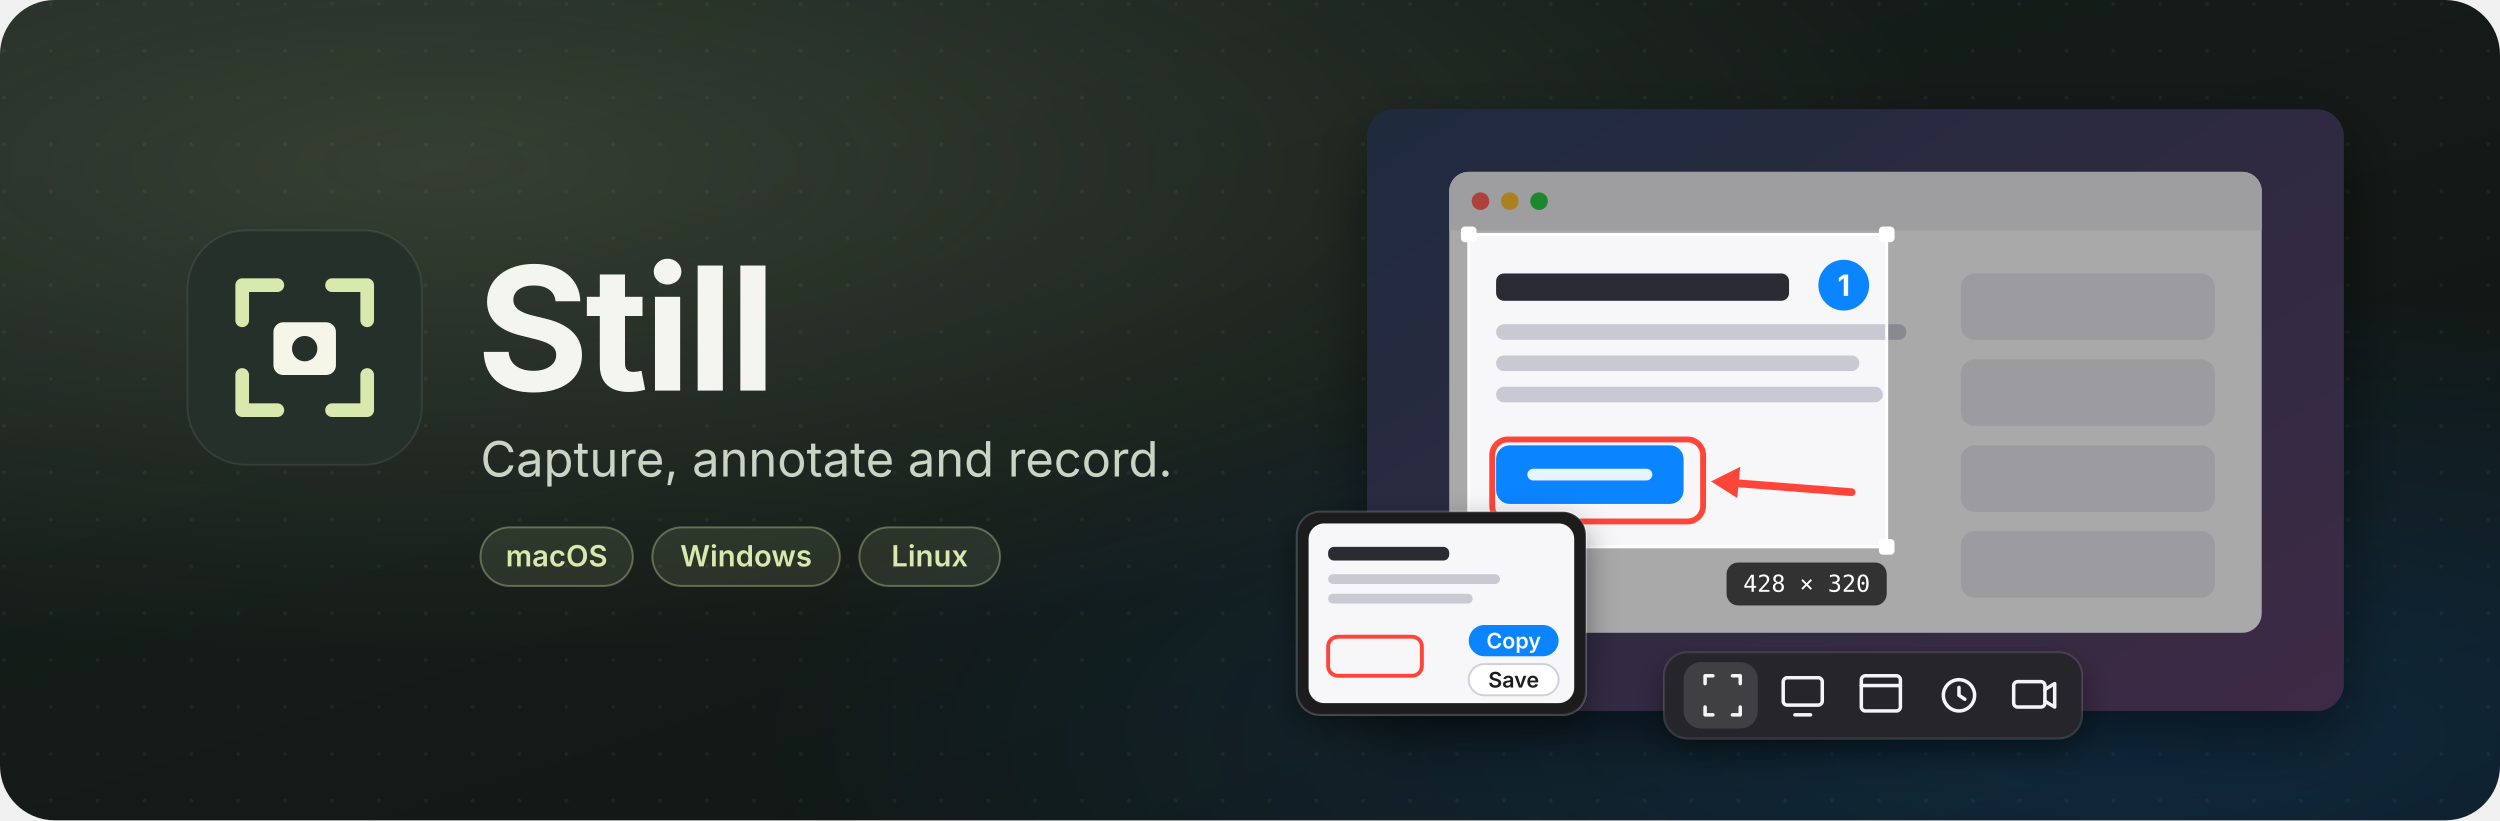
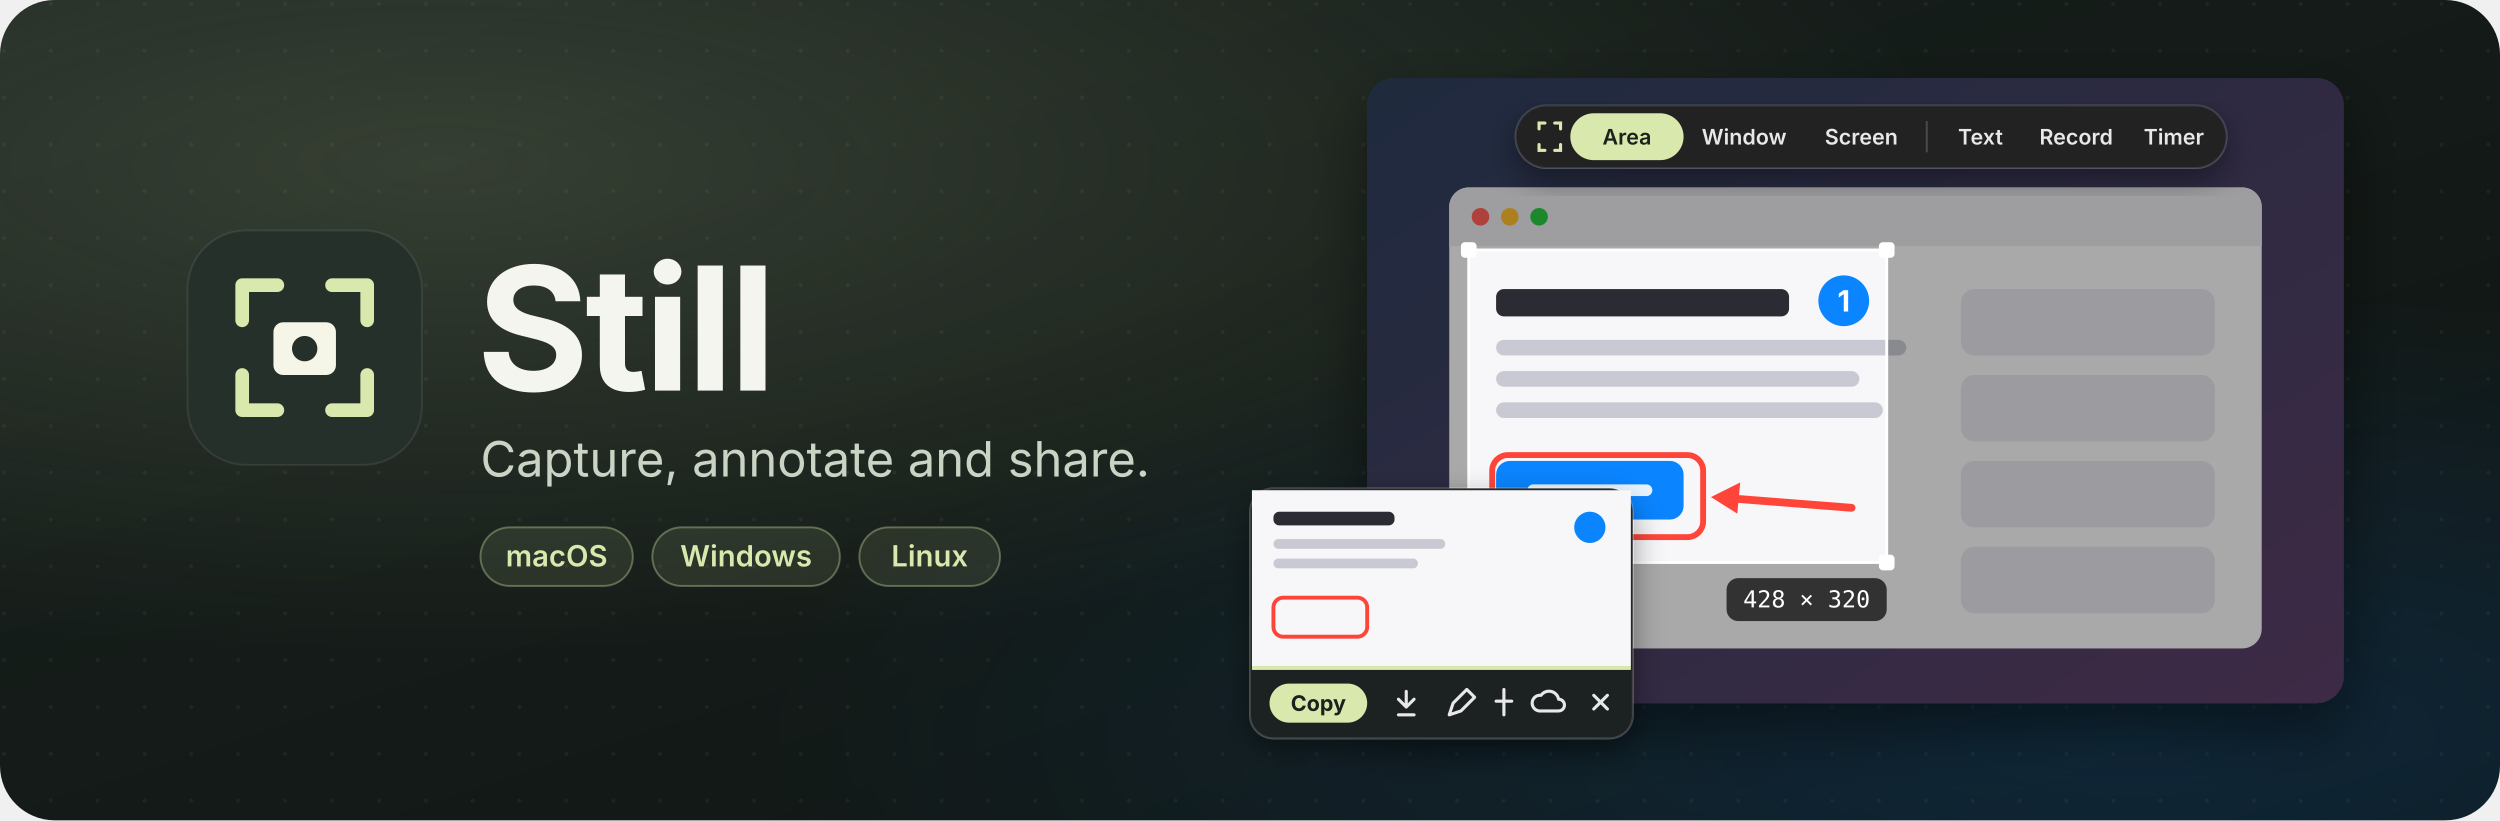
<svg xmlns="http://www.w3.org/2000/svg" width="1280" height="420" viewBox="0 0 1280 420">
  <defs>
    <linearGradient id="bg" x1="0" y1="0" x2="1" y2="1">
      <stop offset="0" stop-color="#18211d" />
      <stop offset="1" stop-color="#0f1412" />
    </linearGradient>
    <radialGradient id="glow" cx="0.18" cy="0.2" r="0.6">
      <stop offset="0" stop-color="#d9e8ad" stop-opacity="0.16" />
      <stop offset="1" stop-color="#d9e8ad" stop-opacity="0" />
    </radialGradient>
    <radialGradient id="glow2" cx="0.85" cy="0.9" r="0.55">
-       <stop offset="0" stop-color="#0a84ff" stop-opacity="0.18" />
+       <stop offset="0" stop-color="#0a84ff" stop-opacity="0.16" />
      <stop offset="1" stop-color="#0a84ff" stop-opacity="0" />
    </radialGradient>
    <pattern id="dots" width="24" height="24" patternUnits="userSpaceOnUse">
      <circle cx="2" cy="2" r="1" fill="#ffffff" fill-opacity="0.05" />
    </pattern>
    <linearGradient id="wall" x1="0" y1="0" x2="1" y2="1">
      <stop offset="0" stop-color="#2d3c5a" />
      <stop offset="1" stop-color="#5b3c66" />
    </linearGradient>
    <filter id="shadow" x="-20%" y="-20%" width="140%" height="150%">
      <feDropShadow dx="0" dy="14" stdDeviation="16" flood-color="#000" flood-opacity="0.45" />
    </filter>
-     <filter id="soft" x="-20%" y="-20%" width="140%" height="160%">
+     <filter id="soft" x="-25%" y="-25%" width="150%" height="170%">
      <feDropShadow dx="0" dy="6" stdDeviation="8" flood-color="#000" flood-opacity="0.4" />
    </filter>
    <clipPath id="screen">
-       <rect x="700" y="56" width="500" height="308" rx="14" />
+       <rect x="700" y="40" width="500" height="320" rx="14" />
    </clipPath>
+     <style>
+       /* One 9-second loop: select, annotate, preview, then reset. Static viewers show the finished frame. */
+       .loop { animation-duration: 9s; animation-iteration-count: infinite; animation-timing-function: ease-out; }
+       .dim { animation-name: dim; }
+       .sel { stroke-dasharray: 760; animation-name: sel; }
+       .handles, .size { animation-name: pop; transform-box: fill-box; transform-origin: center; }
+       .box { stroke-dasharray: 310; animation-name: box; }
+       .shaft { stroke-dasharray: 70; animation-name: shaft; }
+       .head { animation-name: head; }
+       .badge { animation-name: badge; transform-box: fill-box; transform-origin: center; }
+       .preview { animation-name: preview; }
+       .hl { animation-name: hl; }
+       .intro { animation: intro .8s ease-out both; }
+       .d1 { animation-delay: .1s; } .d2 { animation-delay: .25s; } .d3 { animation-delay: .4s; } .d4 { animation-delay: .55s; } .d5 { animation-delay: .7s; }
+       @keyframes intro { from { opacity: 0; transform: translateY(10px); } to { opacity: 1; transform: none; } }
+       @keyframes dim { 0%, 4% { opacity: 0; } 10%, 92% { opacity: 1; } 100% { opacity: 0; } }
+       @keyframes sel { 0%, 4% { stroke-dashoffset: 760; opacity: 1; } 16%, 92% { stroke-dashoffset: 0; opacity: 1; } 100% { stroke-dashoffset: 0; opacity: 0; } }
+       @keyframes pop { 0%, 15% { opacity: 0; transform: scale(.6); } 19%, 92% { opacity: 1; transform: scale(1); } 100% { opacity: 0; } }
+       @keyframes box { 0%, 24% { stroke-dashoffset: 310; opacity: 1; } 34%, 92% { stroke-dashoffset: 0; opacity: 1; } 100% { opacity: 0; } }
+       @keyframes shaft { 0%, 35% { stroke-dashoffset: 70; opacity: 1; } 43%, 92% { stroke-dashoffset: 0; opacity: 1; } 100% { opacity: 0; } }
+       @keyframes head { 0%, 42% { opacity: 0; } 45%, 92% { opacity: 1; } 100% { opacity: 0; } }
+       @keyframes badge { 0%, 47% { opacity: 0; transform: scale(.3); } 51% { opacity: 1; transform: scale(1.15); } 54%, 92% { opacity: 1; transform: scale(1); } 100% { opacity: 0; } }
+       @keyframes preview { 0%, 58% { opacity: 0; transform: translateX(-60px); } 65%, 92% { opacity: 1; transform: none; } 100% { opacity: 0; transform: none; } }
+       @keyframes hl { 0%, 56% { transform: none; } 62%, 92% { transform: translateX(0); } 100% { transform: none; } }
+       @media (prefers-reduced-motion: reduce) { .loop, .intro { animation: none; opacity: 1; } }
+     </style>
  </defs>
  <rect width="1280" height="420" rx="28" fill="url(#bg)" />
  <rect width="1280" height="420" rx="28" fill="url(#dots)" />
  <rect width="1280" height="420" rx="28" fill="url(#glow)" />
  <rect width="1280" height="420" rx="28" fill="url(#glow2)" />
-   <g transform="translate(96 118)">
-     <rect width="120" height="120" rx="30" fill="#243029" stroke="#ffffff" stroke-opacity="0.08" />
-     <g fill="none" stroke="#d9e8ad" stroke-width="7" stroke-linecap="round" stroke-linejoin="round">
-       <path d="M28 46 V28 H46" />
-       <path d="M74 28 H92 V46" />
-       <path d="M92 74 V92 H74" />
-       <path d="M46 92 H28 V74" />
+   <g class="intro d1">
+     <g transform="translate(96 118)">
+       <rect width="120" height="120" rx="30" fill="#243029" stroke="#ffffff" stroke-opacity="0.08" />
+       <g fill="none" stroke="#d9e8ad" stroke-width="7" stroke-linecap="round" stroke-linejoin="round">
+         <path d="M28 46 V28 H46" />
+         <path d="M74 28 H92 V46" />
+         <path d="M92 74 V92 H74" />
+         <path d="M46 92 H28 V74" />
+       </g>
+       <rect x="44" y="47" width="32" height="27" rx="5" fill="#f5f5e8" />
+       <circle cx="60" cy="60.5" r="6.5" fill="#243029" />
    </g>
-     <rect x="44" y="47" width="32" height="27" rx="5" fill="#f5f5e8" />
-     <circle cx="60" cy="60.5" r="6.5" fill="#243029" />
  </g>
  <g font-family="'Segoe UI', 'Inter', 'Helvetica Neue', Arial, sans-serif">
-     <text x="244" y="200" font-size="88" font-weight="700" fill="#f5f5f0" letter-spacing="-2">Still</text>
-     <text x="246" y="244" font-size="25" fill="#c9d4c4">Capture, annotate and record.</text>
+     <text class="intro d2" x="244" y="200" font-size="88" font-weight="700" fill="#f5f5f0" letter-spacing="-2">Still</text>
+     <text class="intro d3" x="246" y="244" font-size="25" fill="#c9d4c4">Capture, annotate and share.</text>
    <g font-size="15" font-weight="600" fill="#d9e8ad">
-       <rect x="246" y="270" width="78" height="30" rx="15" fill="#d9e8ad" fill-opacity="0.1" stroke="#d9e8ad" stroke-opacity="0.35" />
-       <text x="285" y="290" text-anchor="middle">macOS</text>
-       <rect x="334" y="270" width="96" height="30" rx="15" fill="#d9e8ad" fill-opacity="0.1" stroke="#d9e8ad" stroke-opacity="0.35" />
-       <text x="382" y="290" text-anchor="middle">Windows</text>
-       <rect x="440" y="270" width="72" height="30" rx="15" fill="#d9e8ad" fill-opacity="0.1" stroke="#d9e8ad" stroke-opacity="0.35" />
-       <text x="476" y="290" text-anchor="middle">Linux</text>
+       <g class="intro d3">
+         <rect x="246" y="270" width="78" height="30" rx="15" fill="#d9e8ad" fill-opacity="0.1" stroke="#d9e8ad" stroke-opacity="0.35" />
+         <text x="285" y="290" text-anchor="middle">macOS</text>
+       </g>
+       <g class="intro d4">
+         <rect x="334" y="270" width="96" height="30" rx="15" fill="#d9e8ad" fill-opacity="0.1" stroke="#d9e8ad" stroke-opacity="0.35" />
+         <text x="382" y="290" text-anchor="middle">Windows</text>
+       </g>
+       <g class="intro d5">
+         <rect x="440" y="270" width="72" height="30" rx="15" fill="#d9e8ad" fill-opacity="0.1" stroke="#d9e8ad" stroke-opacity="0.35" />
+         <text x="476" y="290" text-anchor="middle">Linux</text>
+       </g>
    </g>
  </g>
  <g filter="url(#shadow)">
-     <rect x="700" y="56" width="500" height="308" rx="14" fill="url(#wall)" />
+     <rect x="700" y="40" width="500" height="320" rx="14" fill="url(#wall)" />
  </g>
  <g clip-path="url(#screen)">
-     <g transform="translate(742 88)">
+     <g transform="translate(742 96)">
      <rect width="416" height="236" rx="10" fill="#f7f7f9" />
      <path d="M0 10 a10 10 0 0 1 10 -10 h396 a10 10 0 0 1 10 10 v20 h-416 z" fill="#e7e7ec" />
      <circle cx="16" cy="15" r="4.5" fill="#ff5f57" />
      <circle cx="31" cy="15" r="4.5" fill="#febc2e" />
      <circle cx="46" cy="15" r="4.5" fill="#28c840" />
      <rect x="24" y="52" width="150" height="14" rx="4" fill="#2b2b33" />
      <rect x="24" y="78" width="210" height="8" rx="4" fill="#c9c9d3" />
      <rect x="24" y="94" width="186" height="8" rx="4" fill="#c9c9d3" />
      <rect x="24" y="110" width="198" height="8" rx="4" fill="#c9c9d3" />
      <rect x="24" y="140" width="96" height="30" rx="7" fill="#0a84ff" />
      <rect x="40" y="152" width="64" height="6" rx="3" fill="#ffffff" fill-opacity="0.9" />
      <rect x="262" y="52" width="130" height="34" rx="7" fill="#e3e3ea" />
      <rect x="262" y="96" width="130" height="34" rx="7" fill="#e3e3ea" />
      <rect x="262" y="140" width="130" height="34" rx="7" fill="#e3e3ea" />
      <rect x="262" y="184" width="130" height="34" rx="7" fill="#e3e3ea" />
    </g>
-     <path fill="#000000" fill-opacity="0.32" fill-rule="evenodd" d="M700 56 h500 v308 h-500 z M752 120 h214 v160 h-214 z" />
-     <rect x="752" y="120" width="214" height="160" fill="none" stroke="#ffffff" stroke-width="1.5" />
-     <g fill="#ffffff">
-       <rect x="748" y="116" width="8" height="8" rx="2" />
-       <rect x="962" y="116" width="8" height="8" rx="2" />
-       <rect x="748" y="276" width="8" height="8" rx="2" />
-       <rect x="962" y="276" width="8" height="8" rx="2" />
+     <path class="loop dim" fill="#000000" fill-opacity="0.32" fill-rule="evenodd" d="M700 40 h500 v320 h-500 z M752 128 h214 v160 h-214 z" />
+     <rect class="loop sel" x="752" y="128" width="214" height="160" fill="none" stroke="#ffffff" stroke-width="1.5" />
+     <g class="loop handles" fill="#ffffff">
+       <rect x="748" y="124" width="8" height="8" rx="2" />
+       <rect x="962" y="124" width="8" height="8" rx="2" />
+       <rect x="748" y="284" width="8" height="8" rx="2" />
+       <rect x="962" y="284" width="8" height="8" rx="2" />
    </g>
-     <rect x="884" y="288" width="82" height="22" rx="6" fill="#000000" fill-opacity="0.7" />
-     <text x="925" y="303" text-anchor="middle" font-family="'Cascadia Mono', 'SF Mono', Menlo, monospace" font-size="12" fill="#ffffff">428 × 320</text>
-     <rect x="764" y="225" width="108" height="42" rx="8" fill="none" stroke="#ff453a" stroke-width="3" />
-     <path d="M948 252 L884 247" stroke="#ff453a" stroke-width="4" stroke-linecap="round" />
-     <path d="M876 246.5 L891 239 L889.5 255 Z" fill="#ff453a" />
-     <circle cx="944" cy="146" r="13" fill="#0a84ff" />
-     <text x="944" y="151.5" text-anchor="middle" font-family="'Segoe UI', 'Inter', Arial, sans-serif" font-size="15" font-weight="700" fill="#ffffff">1</text>
+     <g class="loop size">
+       <rect x="884" y="296" width="82" height="22" rx="6" fill="#000000" fill-opacity="0.7" />
+       <text x="925" y="311" text-anchor="middle" font-family="'Cascadia Mono', 'SF Mono', Menlo, monospace" font-size="12" fill="#ffffff">428 × 320</text>
+     </g>
+     <rect class="loop box" x="764" y="233" width="108" height="42" rx="8" fill="none" stroke="#ff453a" stroke-width="3" />
+     <path class="loop shaft" d="M948 260 L884 255" stroke="#ff453a" stroke-width="4" stroke-linecap="round" />
+     <path class="loop head" d="M876 254.5 L891 247 L889.5 263 Z" fill="#ff453a" />
+     <g class="loop badge">
+       <circle cx="944" cy="154" r="13" fill="#0a84ff" />
+       <text x="944" y="159.5" text-anchor="middle" font-family="'Segoe UI', 'Inter', Arial, sans-serif" font-size="15" font-weight="700" fill="#ffffff">1</text>
+     </g>
+     <g filter="url(#soft)">
+       <rect x="776" y="54" width="364" height="32" rx="16" fill="#202123" stroke="#ffffff" stroke-opacity="0.12" />
+     </g>
+     <g font-family="'Segoe UI', 'Inter', Arial, sans-serif" font-size="11" font-weight="600">
+       <rect class="loop hl" x="804" y="58" width="58" height="24" rx="12" fill="#d9e8ad" />
+       <path d="M788 66 v-3 h3 M796 63 h3 v3 M799 74 v3 h-3 M791 77 h-3 v-3" fill="none" stroke="#d9e8ad" stroke-width="1.6" stroke-linecap="round" />
+       <text x="833" y="74" text-anchor="middle" fill="#1b211d">Area</text>
+       <text x="893" y="74" text-anchor="middle" fill="#e8e8ea">Window</text>
+       <text x="953" y="74" text-anchor="middle" fill="#e8e8ea">Screen</text>
+       <rect x="986" y="62" width="1" height="16" fill="#ffffff" fill-opacity="0.18" />
+       <text x="1014" y="74" text-anchor="middle" fill="#e8e8ea">Text</text>
+       <text x="1063" y="74" text-anchor="middle" fill="#e8e8ea">Record</text>
+       <text x="1113" y="74" text-anchor="middle" fill="#e8e8ea">Timer</text>
+     </g>
  </g>
-   <g filter="url(#soft)">
-     <rect x="852" y="334" width="214" height="44" rx="12" fill="#26262a" stroke="#ffffff" stroke-opacity="0.1" />
-   </g>
-   <g fill="none" stroke="#f5f5f7" stroke-width="1.8" stroke-linecap="round" stroke-linejoin="round">
-     <rect x="862" y="339" width="38" height="34" rx="9" fill="#ffffff" fill-opacity="0.12" stroke="none" />
-     <path d="M873 350 v-4 h4 M887 346 h4 v4 M891 362 v4 h-4 M877 366 h-4 v-4" />
-     <rect x="913" y="347" width="20" height="14" rx="2" />
-     <path d="M919 366 h8" />
-     <rect x="953" y="346" width="20" height="18" rx="2" />
-     <path d="M953 351 h20" />
-     <circle cx="1003" cy="356" r="8" />
-     <path d="M1003 352 v4 l3 2" />
-     <rect x="1031" y="349" width="16" height="13" rx="2" />
-     <path d="M1047 353 l5 -3 v12 l-5 -3" />
-   </g>
-   <g filter="url(#soft)">
-     <rect x="664" y="262" width="148" height="104" rx="12" fill="#1c1c1f" stroke="#ffffff" stroke-opacity="0.16" />
-   </g>
-   <rect x="670" y="268" width="136" height="92" rx="8" fill="#f7f7f9" />
-   <rect x="680" y="280" width="62" height="7" rx="3" fill="#2b2b33" />
-   <rect x="680" y="294" width="88" height="5" rx="2.5" fill="#c9c9d3" />
-   <rect x="680" y="304" width="74" height="5" rx="2.5" fill="#c9c9d3" />
-   <rect x="680" y="326" width="48" height="20" rx="5" fill="none" stroke="#ff453a" stroke-width="2" />
-   <g font-family="'Segoe UI', 'Inter', Arial, sans-serif" font-size="11" font-weight="600" text-anchor="middle">
-     <rect x="752" y="320" width="46" height="16" rx="8" fill="#0a84ff" />
-     <text x="775" y="332" fill="#ffffff">Copy</text>
-     <rect x="752" y="340" width="46" height="16" rx="8" fill="#ffffff" stroke="#d0d0d8" />
-     <text x="775" y="352" fill="#1d1d1f">Save</text>
+   <g class="loop preview">
+     <g filter="url(#soft)">
+       <rect x="640" y="250" width="196" height="128" rx="12" fill="#1f2021" stroke="#ffffff" stroke-opacity="0.16" />
+     </g>
+     <rect x="641" y="251" width="194" height="90" fill="#f7f7f9" />
+     <rect x="652" y="262" width="62" height="7" rx="3" fill="#2b2b33" />
+     <rect x="652" y="276" width="88" height="5" rx="2.5" fill="#c9c9d3" />
+     <rect x="652" y="286" width="74" height="5" rx="2.5" fill="#c9c9d3" />
+     <rect x="652" y="306" width="48" height="20" rx="5" fill="none" stroke="#ff453a" stroke-width="2" />
+     <circle cx="814" cy="270" r="8" fill="#0a84ff" />
+     <rect x="641" y="341" width="194" height="2" fill="#d9e8ad" />
+     <rect x="650" y="350" width="50" height="20" rx="10" fill="#d9e8ad" />
+     <text x="675" y="364" text-anchor="middle" font-family="'Segoe UI', 'Inter', Arial, sans-serif" font-size="11" font-weight="700" fill="#1b211d">Copy</text>
+     <g fill="none" stroke="#e8e8ea" stroke-width="1.6" stroke-linecap="round" stroke-linejoin="round">
+       <path d="M720 354 v8 m-4 -4 l4 4 l4 -4 M716 366 h8" />
+       <path d="M742 366 l2 -6 l7 -7 l4 4 l-7 7 z" />
+       <path d="M770 353 v6 m-4 0 h8 m-4 0 v7" />
+       <path d="M788 364 a4 4 0 0 1 1 -8 a5 5 0 0 1 9 2 a3 3 0 0 1 0 6 z" />
+       <path d="M816 356 l7 7 m0 -7 l-7 7" />
+     </g>
  </g>
</svg>
